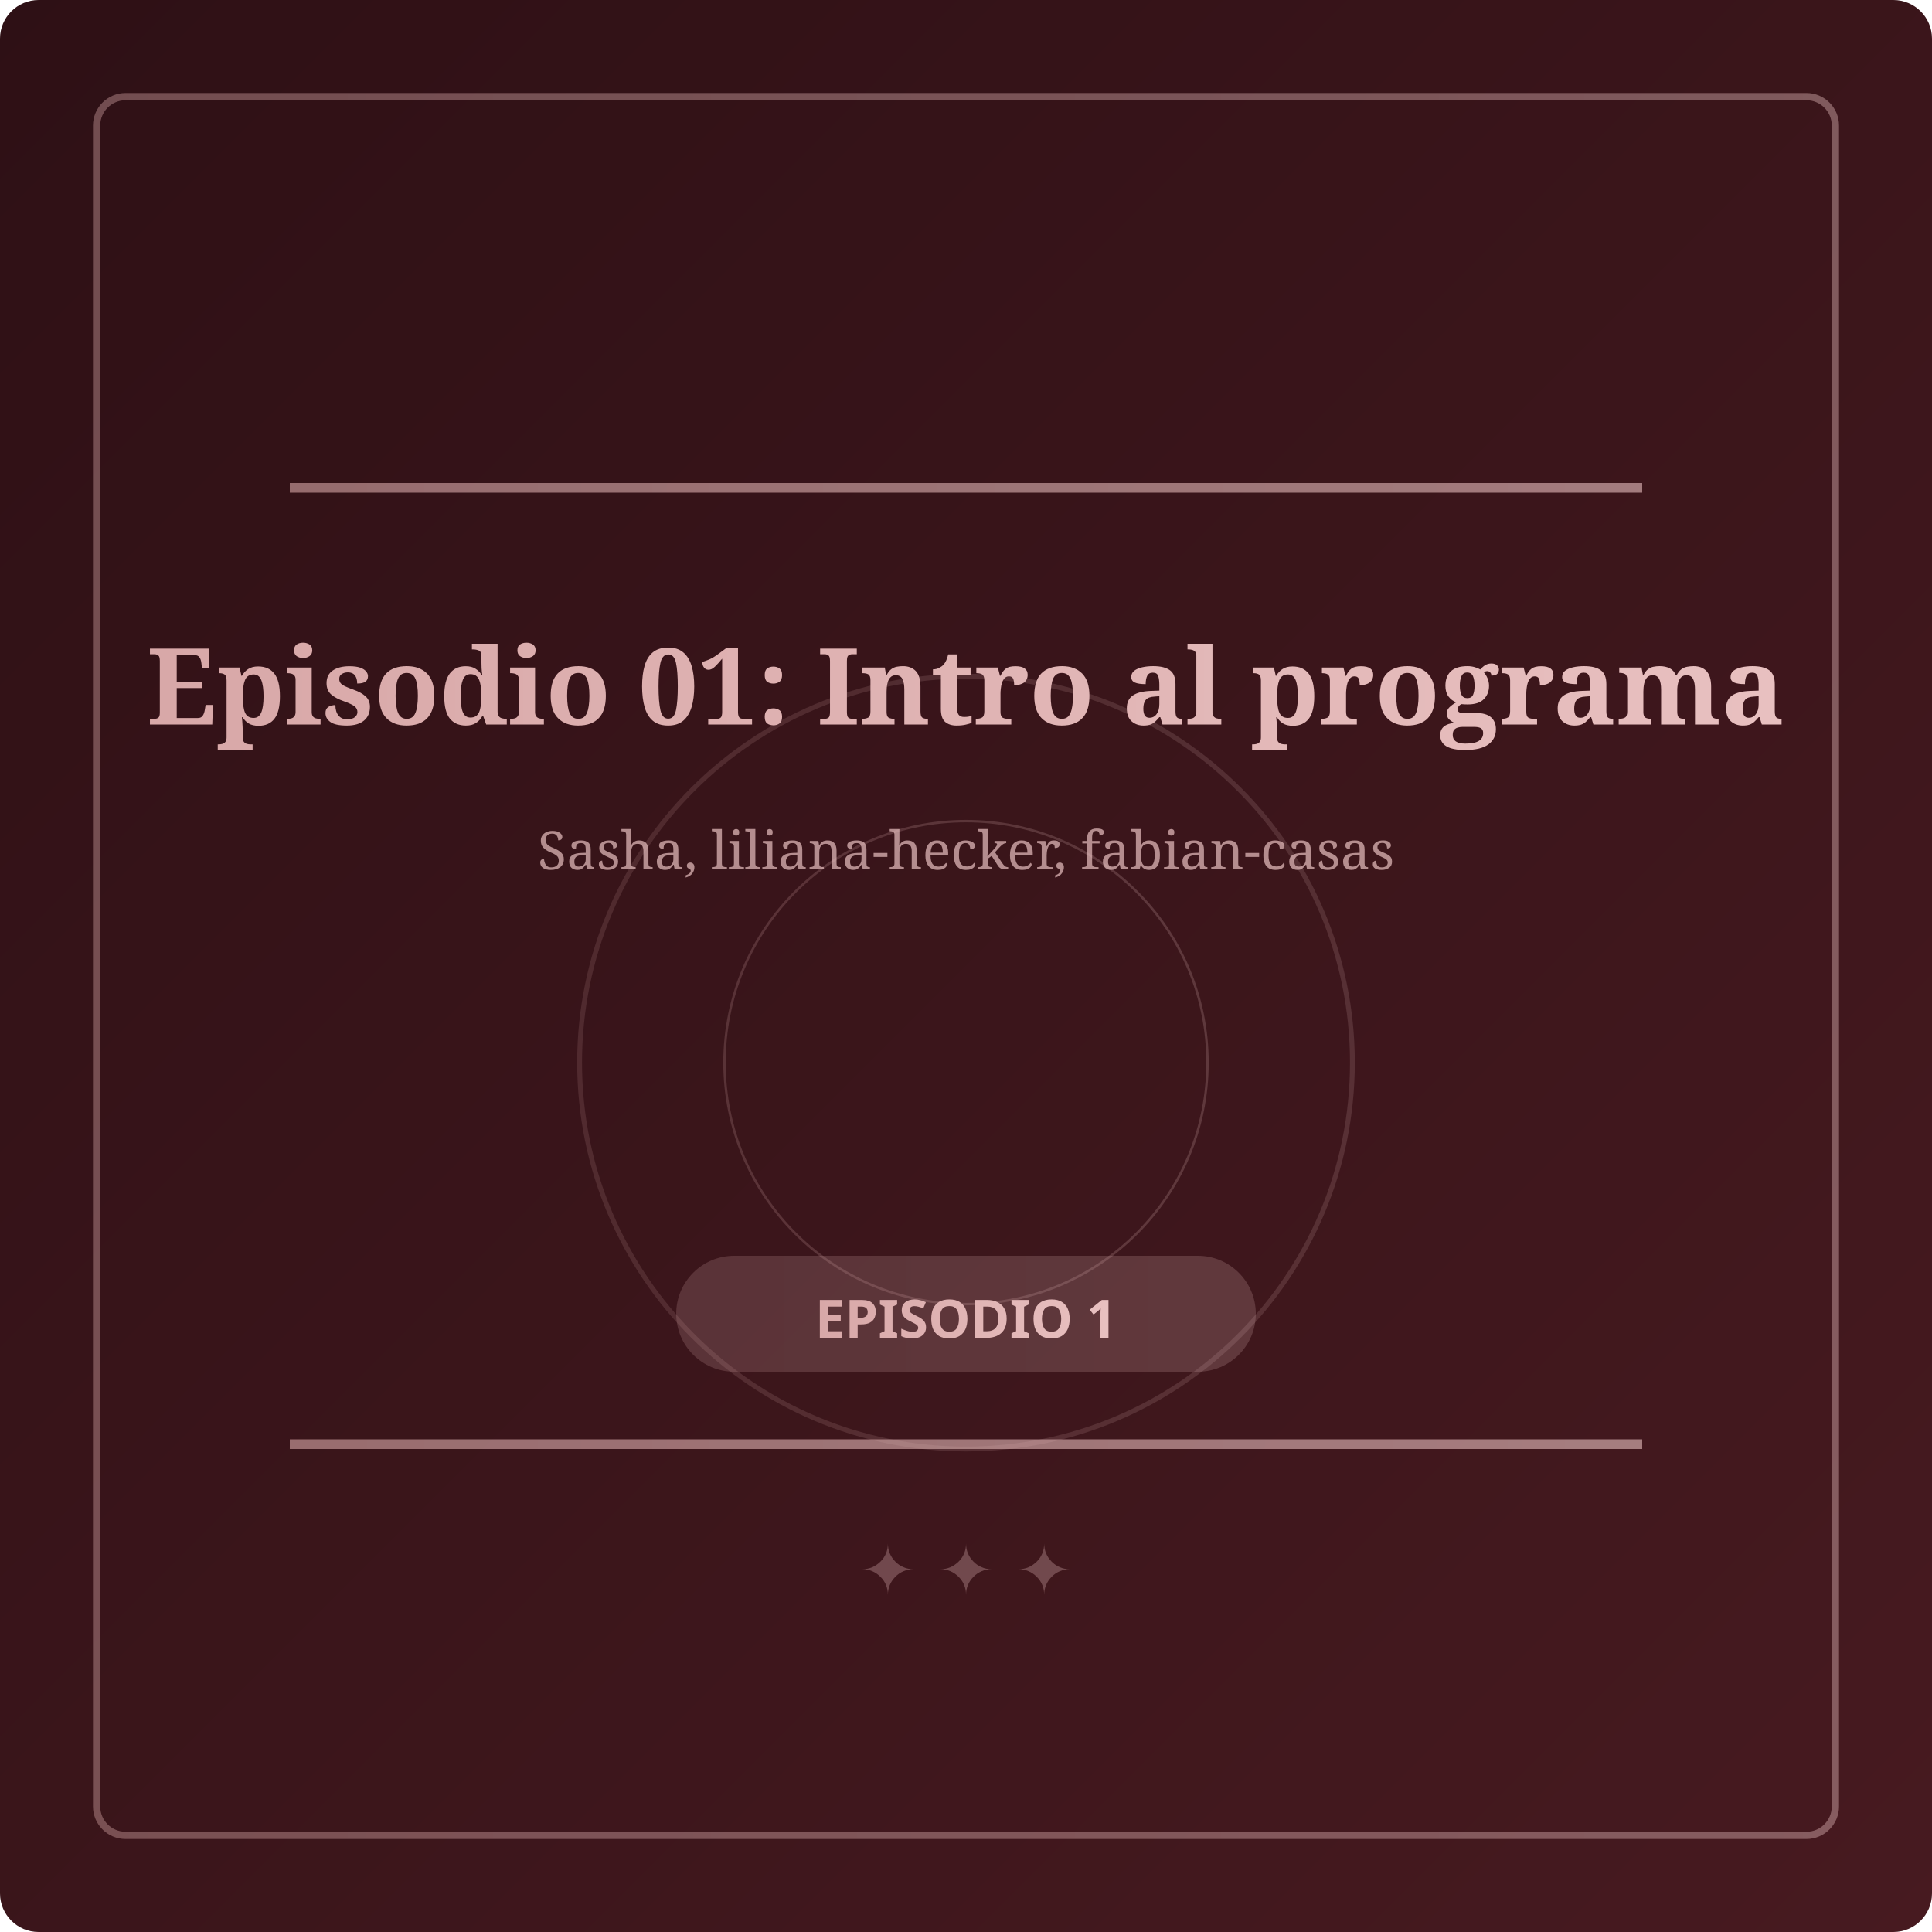
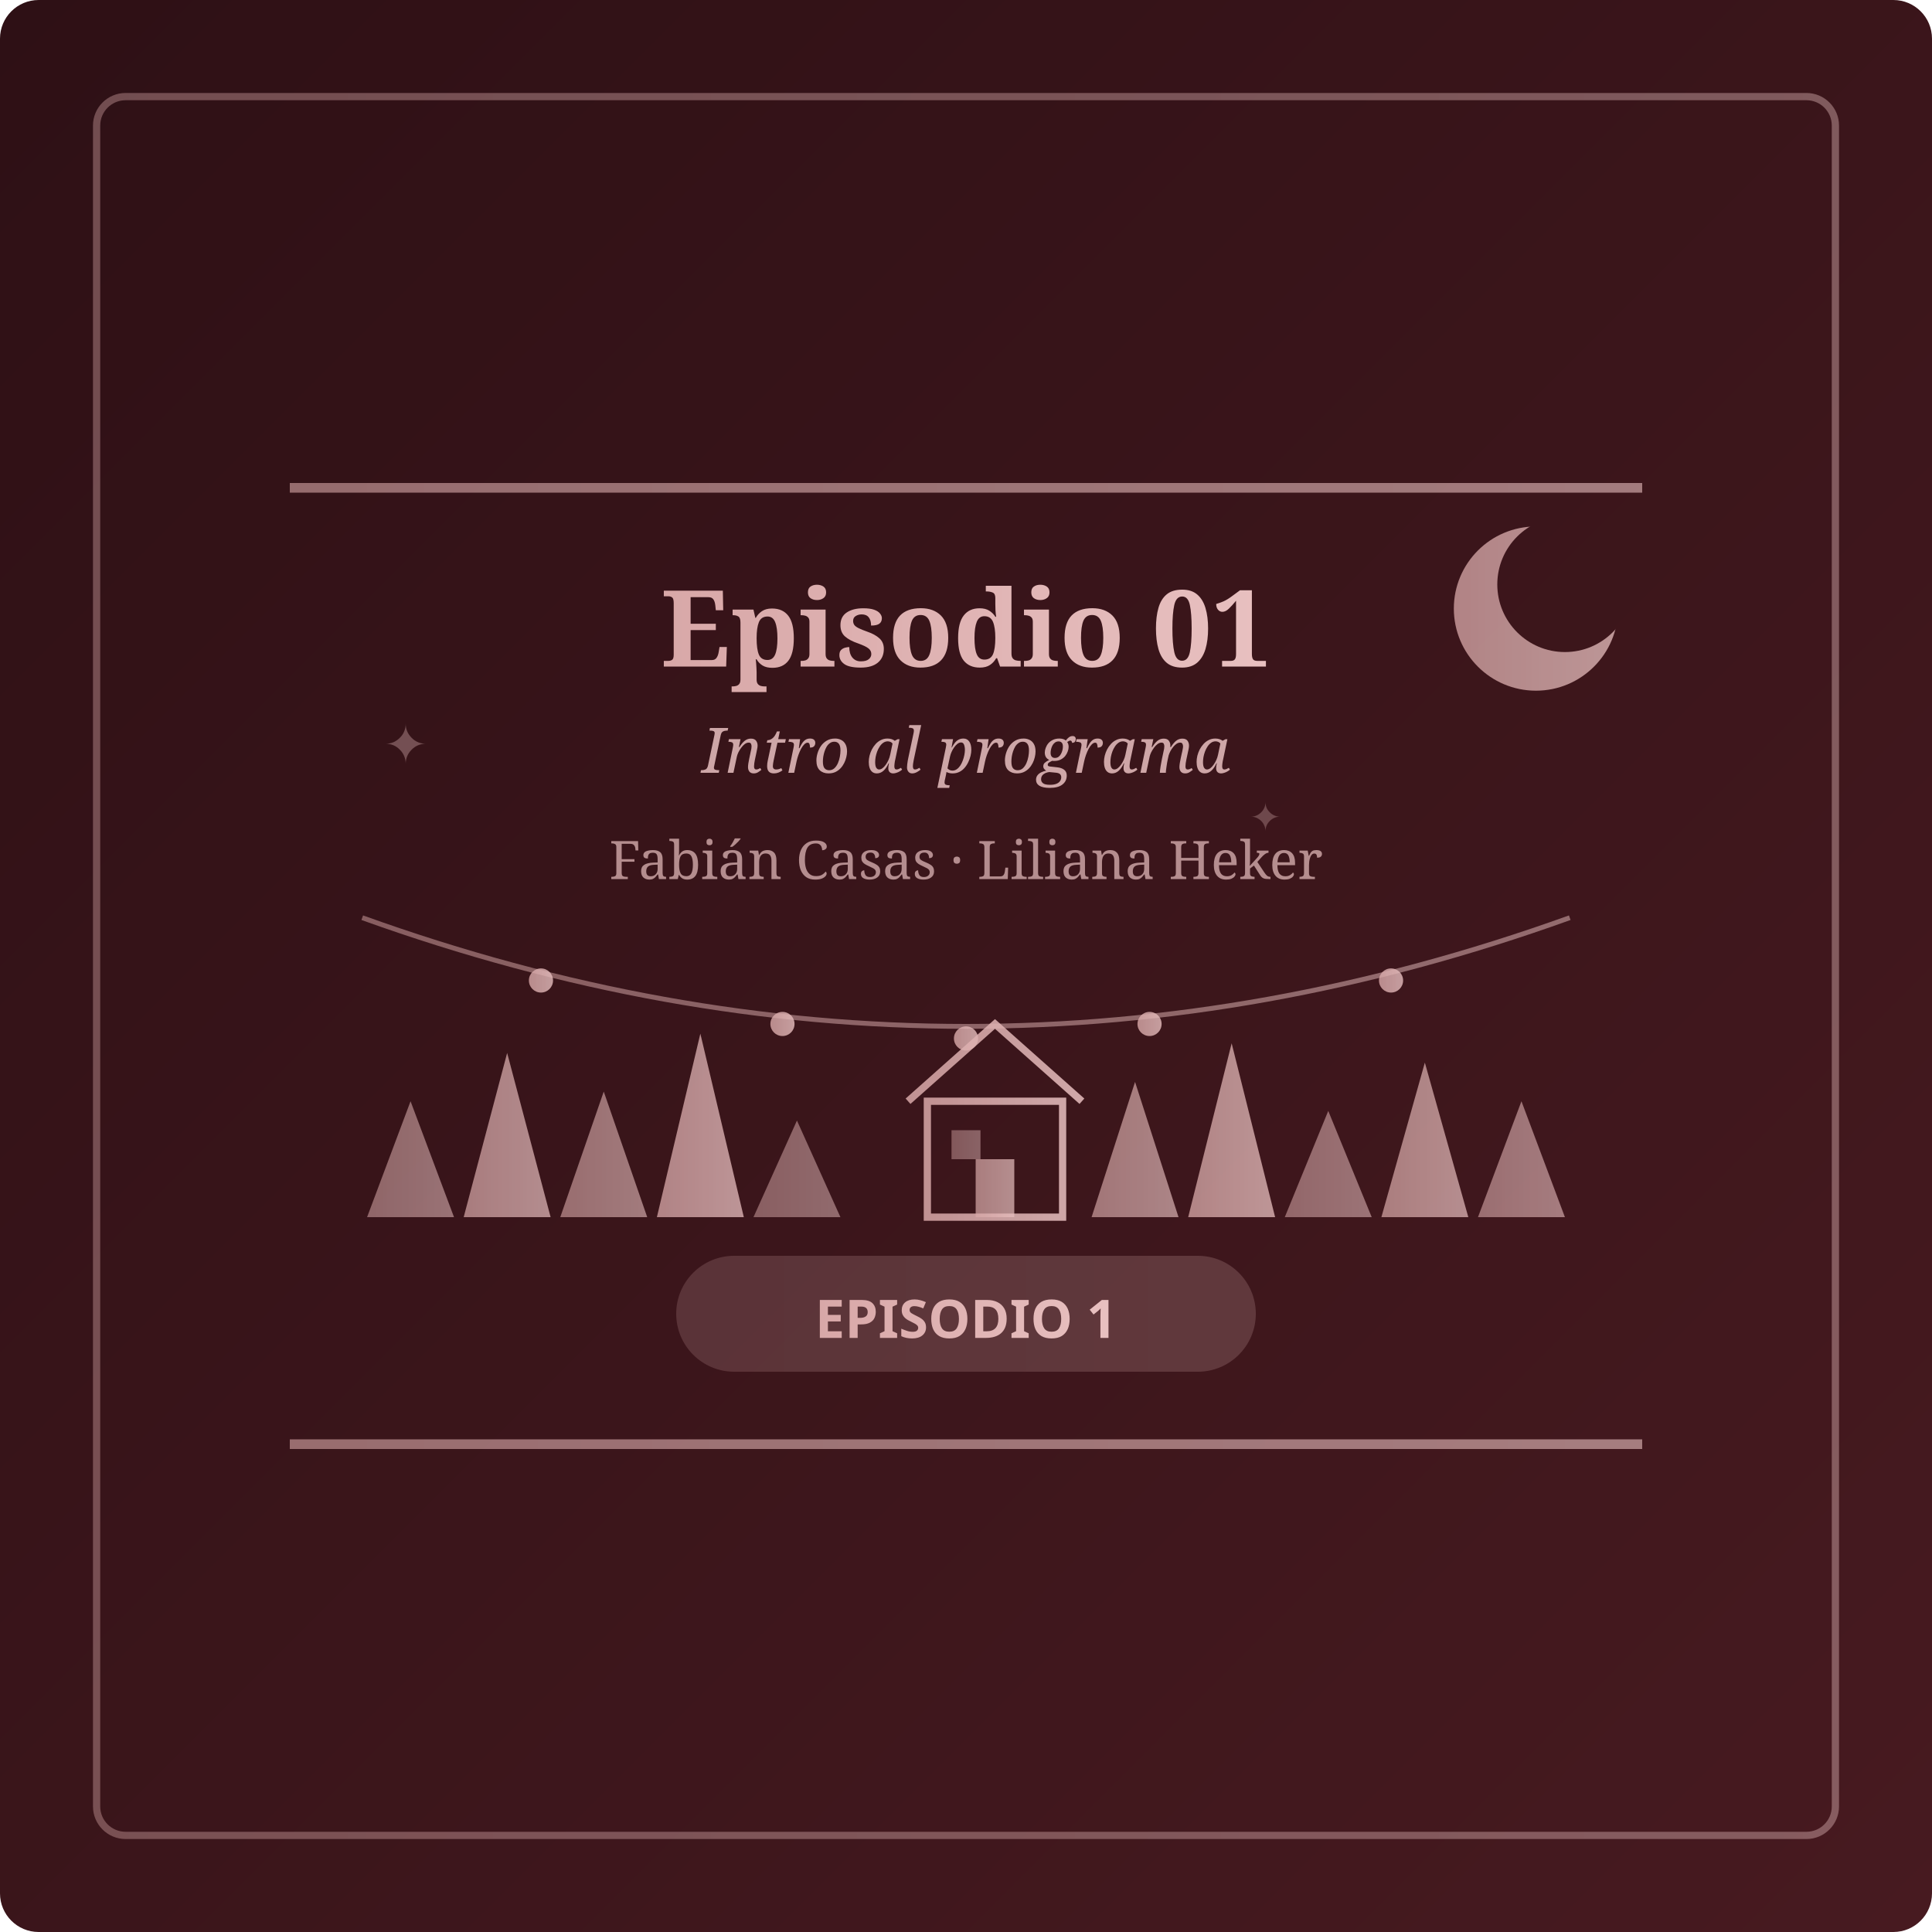
<svg xmlns="http://www.w3.org/2000/svg" viewBox="0 0 400 400" width="400" height="400">
  <defs>
-     <linearGradient id="bg" x1="0%" y1="0%" x2="100%" y2="100%">
+     <linearGradient id="bg" x1="0" y1="0" x2="400" y2="400" gradientUnits="userSpaceOnUse">
      <stop offset="0%" style="stop-color:#2e1015" />
      <stop offset="100%" style="stop-color:#471a20" />
    </linearGradient>
+     <radialGradient id="glow">
+       <stop offset="0%" style="stop-color:#e8c0c0;stop-opacity:0.25" />
+       <stop offset="100%" style="stop-color:#e8c0c0;stop-opacity:0" />
+     </radialGradient>
    <linearGradient id="accent" x1="0%" y1="0%" x2="100%" y2="0%">
      <stop offset="0%" style="stop-color:#d8a8a8" />
      <stop offset="100%" style="stop-color:#e8c0c0" />
    </linearGradient>
  </defs>
  <g id="fondo">
    <rect width="400" height="400" rx="8" fill="url(#bg)" />
  </g>
  <g id="marco">
    <rect x="20" y="20" width="360" height="360" rx="6" fill="none" stroke="url(#accent)" stroke-width="1.5" opacity="0.4" />
    <rect x="60" y="100" width="280" height="2" fill="url(#accent)" opacity="0.6" />
    <rect x="60" y="298" width="280" height="2" fill="url(#accent)" opacity="0.6" />
  </g>
  <g id="decoracion">
-     <circle cx="200" cy="220" r="80" fill="none" stroke="url(#accent)" stroke-width="1" opacity="0.15" />
-     <circle cx="200" cy="220" r="50" fill="none" stroke="url(#accent)" stroke-width="0.5" opacity="0.2" />
-     <text x="200" y="330" text-anchor="middle" fill="#e8c0c0" font-family="sans-serif" font-size="14" opacity="0.3">✦ ✦ ✦</text>
+     <circle cx="318" cy="126" r="17" fill="url(#accent)" opacity="0.75" />
+     <circle cx="324" cy="121" r="14" fill="url(#bg)" />
+     <path d="M 75 190 Q 200 235 325 190" fill="none" stroke="url(#accent)" stroke-width="1" opacity="0.5" />
+     <circle cx="112" cy="203" r="2.5" fill="url(#accent)" opacity="0.8" />
+     <circle cx="162" cy="212" r="2.5" fill="url(#accent)" opacity="0.8" />
+     <circle cx="200" cy="215" r="2.5" fill="url(#accent)" opacity="0.8" />
+     <circle cx="238" cy="212" r="2.5" fill="url(#accent)" opacity="0.8" />
+     <circle cx="288" cy="203" r="2.5" fill="url(#accent)" opacity="0.8" />
+     <path d="M 76 252 L 85 228 L 94 252 Z" fill="url(#accent)" opacity="0.55" />
+     <path d="M 96 252 L 105 218 L 114 252 Z" fill="url(#accent)" opacity="0.7" />
+     <path d="M 116 252 L 125 226 L 134 252 Z" fill="url(#accent)" opacity="0.6" />
+     <path d="M 136 252 L 145 214 L 154 252 Z" fill="url(#accent)" opacity="0.75" />
+     <path d="M 156 252 L 165 232 L 174 252 Z" fill="url(#accent)" opacity="0.5" />
+     <path d="M 226 252 L 235 224 L 244 252 Z" fill="url(#accent)" opacity="0.65" />
+     <path d="M 246 252 L 255 216 L 264 252 Z" fill="url(#accent)" opacity="0.75" />
+     <path d="M 266 252 L 275 230 L 284 252 Z" fill="url(#accent)" opacity="0.55" />
+     <path d="M 286 252 L 295 220 L 304 252 Z" fill="url(#accent)" opacity="0.7" />
+     <path d="M 306 252 L 315 228 L 324 252 Z" fill="url(#accent)" opacity="0.6" />
+     <rect x="192" y="228" width="28" height="24" fill="none" stroke="url(#accent)" stroke-width="1.5" opacity="0.85" />
+     <path d="M 188 228 L 206 212 L 224 228" fill="none" stroke="url(#accent)" stroke-width="1.5" opacity="0.85" />
+     <rect x="202" y="240" width="8" height="12" fill="url(#accent)" opacity="0.7" />
+     <rect x="197" y="234" width="6" height="6" fill="url(#accent)" opacity="0.45" />
+     <text x="84" y="158" text-anchor="middle" fill="#e8c0c0" font-family="sans-serif" font-size="11" opacity="0.35">✦</text>
+     <text x="262" y="172" text-anchor="middle" fill="#e8c0c0" font-family="sans-serif" font-size="8" opacity="0.3">✦</text>
  </g>
  <g id="titulo">
-     <text x="200" y="150" text-anchor="middle" fill="url(#accent)" font-family="Georgia, serif" font-size="22" font-weight="bold">Episodio 01: Intro al programa</text>
-     <text x="200" y="180" text-anchor="middle" fill="#e8c0c0" font-family="Georgia, serif" font-size="11" opacity="0.7">Sasha, liliana-hecker, fabian-casas</text>
+     <text x="200" y="138" text-anchor="middle" fill="url(#accent)" font-family="Georgia, serif" font-size="22" font-weight="bold">Episodio 01</text>
+     <text x="200" y="160" text-anchor="middle" fill="#e8c0c0" font-family="Georgia, serif" font-size="13" font-style="italic" opacity="0.85">Intro al programa</text>
+     <text x="200" y="182" text-anchor="middle" fill="#e8c0c0" font-family="Georgia, serif" font-size="11" opacity="0.7">Fabián Casas · Liliana Heker</text>
  </g>
  <g id="badge">
    <rect x="140" y="260" width="120" height="24" rx="12" fill="url(#accent)" opacity="0.2" />
    <text x="200" y="277" text-anchor="middle" fill="url(#accent)" font-family="sans-serif" font-size="11" font-weight="600">EPISODIO 1</text>
  </g>
</svg>
